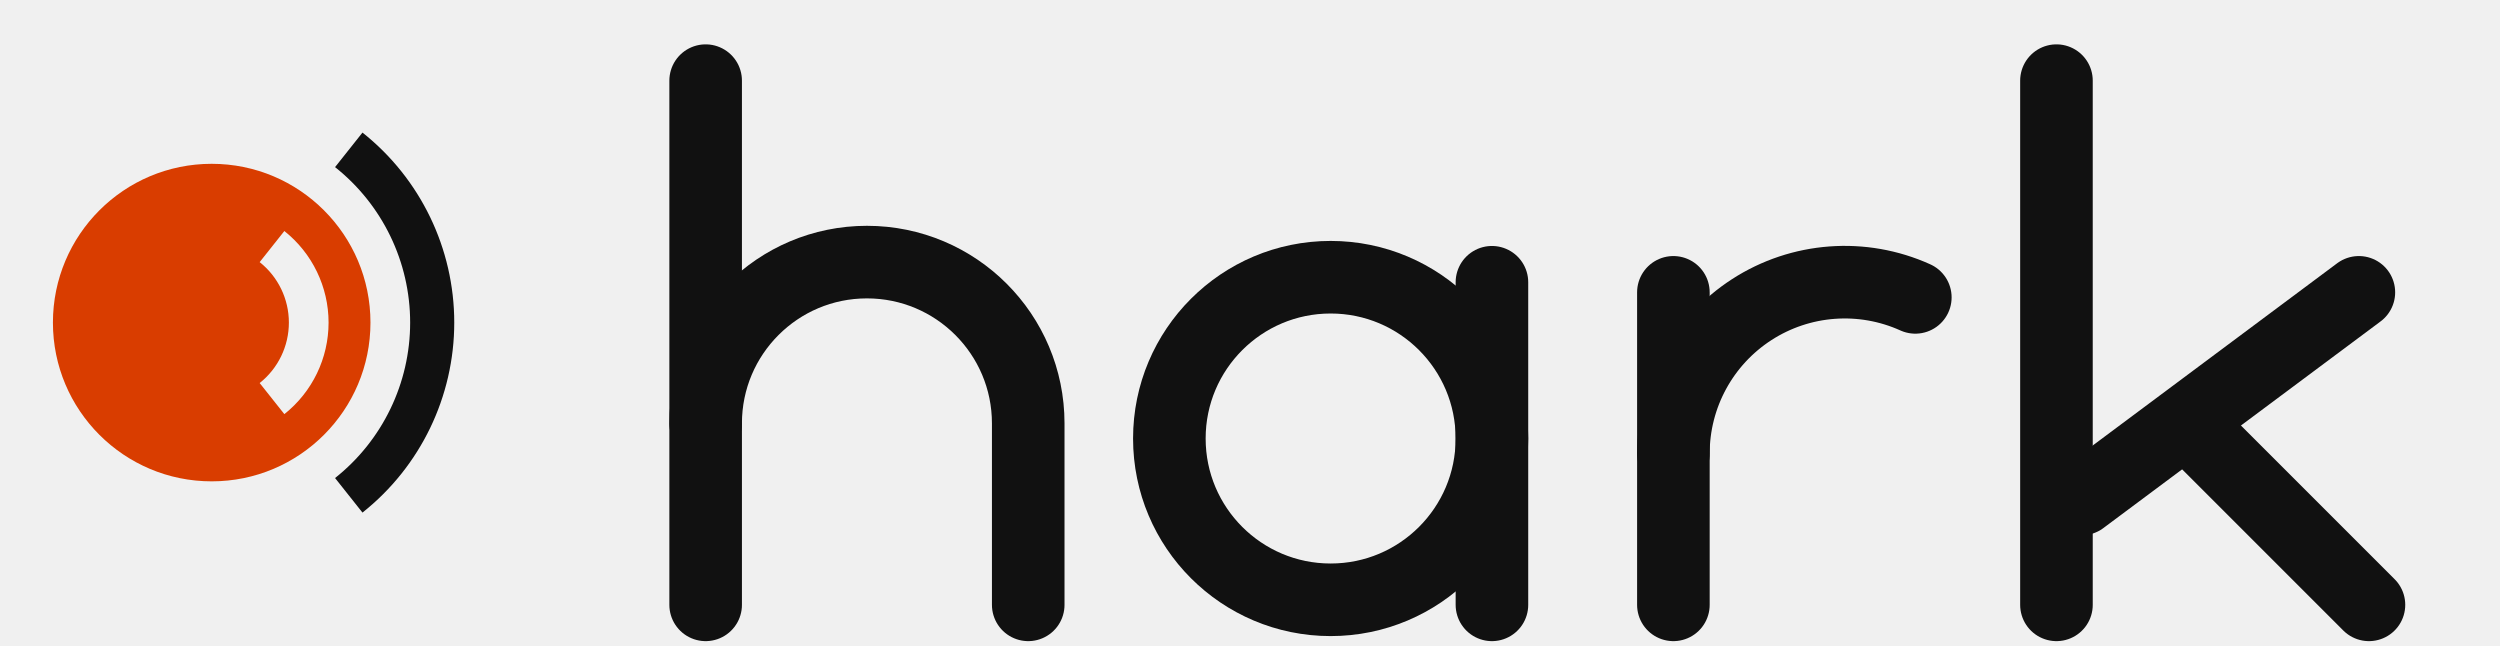
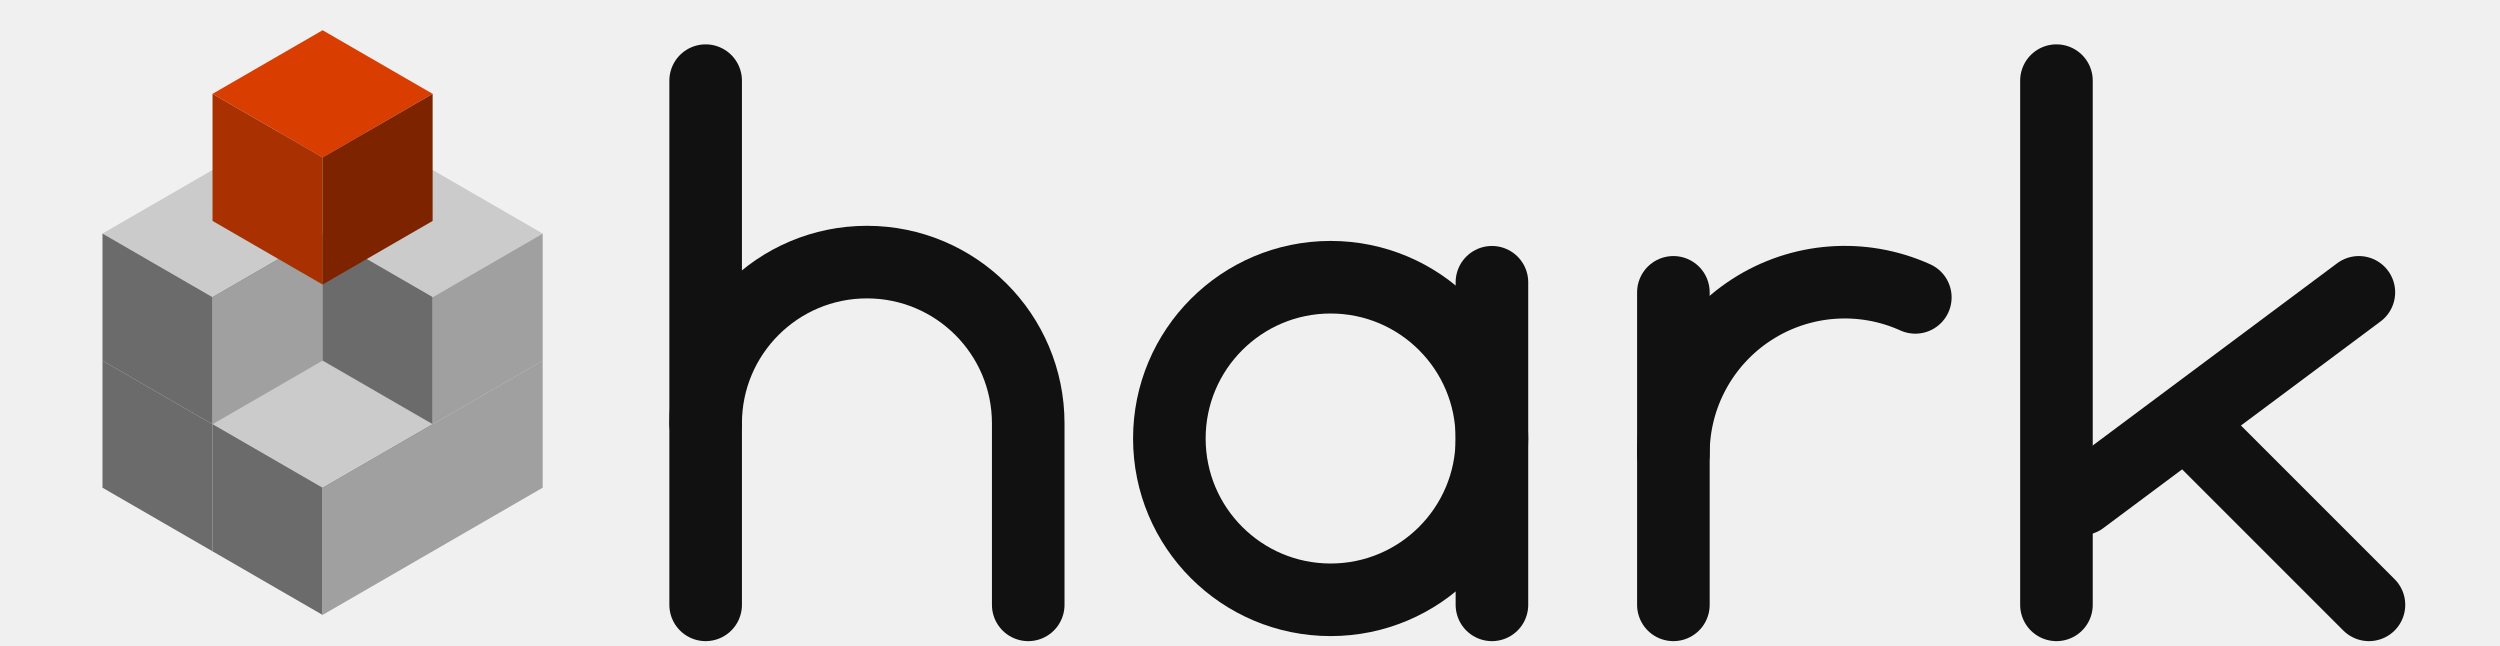
<svg xmlns="http://www.w3.org/2000/svg" viewBox="0 0 248 64" height="64" width="248" role="img" aria-label="hark">
-   <g transform="translate(0 4) scale(0.875)">
-     <defs>
-       <mask id="hark-mark-2">
-         <rect width="64" height="64" fill="#fff" />
-         <path d="M 30.838 23.383 A 11 11 0 0 1 30.838 40.617" fill="none" stroke="#000" stroke-width="4.5" />
-       </mask>
-     </defs>
-     <circle cx="24" cy="32" r="18" fill="#d93d00" mask="url(#hark-mark-2)" />
-     <path d="M 39.54 12.417 A 25 25 0 0 1 39.54 51.583" fill="none" stroke="#111111" stroke-width="5" />
-   </g>
+   <svg x="0" y="0" width="64" height="64" viewBox="0 0 64 64">
+     <g transform="translate(32.000 23.155) scale(1.0917)">
+       <path d="M0 0 10 5.78 0 11.56 -10 5.78Z" style="fill:#cbcbcb" />
+       <path d="M-10 5.78 0 11.56V23.107L-10 17.327Z" style="fill:#6b6b6b" />
+       <path d="M0 11.56 10 5.78V17.327L0 23.107Z" style="fill:#a0a0a0" />
+       <path d="M0 -11.547 10 -5.767 0 0.013 -10 -5.767Z" style="fill:#cbcbcb" />
+       <path d="M-10 -5.767 0 0.013V11.56L-10 5.78Z" style="fill:#6b6b6b" />
+       <path d="M0 0.013 10 -5.767V5.78L0 11.56Z" style="fill:#a0a0a0" />
+       <path d="M10 5.78 20 11.56 10 17.34 0 11.56Z" style="fill:#cbcbcb" />
+       <path d="M0 11.56 10 17.34V28.887L0 23.107Z" style="fill:#6b6b6b" />
+       <path d="M10 17.34 20 11.56V23.107L10 28.887Z" style="fill:#a0a0a0" />
+       <path d="M-10 5.78 0 11.56 -10 17.34 -20 11.56Z" style="fill:#cbcbcb" />
+       <path d="M-20 11.56 -10 17.34V28.887L-20 23.107Z" style="fill:#6b6b6b" />
+       <path d="M-10 17.34 0 11.56V23.107L-10 28.887Z" style="fill:#a0a0a0" />
+       <path d="M10 -5.767 20 0.013 10 5.793 0 0.013Z" style="fill:#cbcbcb" />
+       <path d="M0 0.013 10 5.793V17.34L0 11.56Z" style="fill:#6b6b6b" />
+       <path d="M10 5.793 20 0.013V11.56L10 17.34Z" style="fill:#a0a0a0" />
+       <path d="M-10 -5.767 0 0.013 -10 5.793 -20 0.013Z" style="fill:#cbcbcb" />
+       <path d="M-20 0.013 -10 5.793V17.34L-20 11.56Z" style="fill:#6b6b6b" />
+       <path d="M-10 5.793 0 0.013V11.56L-10 17.34Z" style="fill:#a0a0a0" />
+       <path d="M0 11.56 10 17.34 0 23.12 -10 17.34Z" style="fill:#cbcbcb" />
+       <path d="M-10 17.34 0 23.12V34.667L-10 28.887Z" style="fill:#6b6b6b" />
+       <path d="M0 23.12 10 17.34V28.887L0 34.667Z" style="fill:#a0a0a0" />
+       <path d="M0 -18.462 10 -12.682 0 -6.902 -10 -12.682Z" style="fill:#d93d00" />
+       <path d="M-10 -12.682 0 -6.902V4.645L-10 -1.135Z" style="fill:#a93000" />
+       <path d="M0 -6.902 10 -12.682V-1.135L0 4.645Z" style="fill:#7e2300" />
+     </g>
+   </svg>
  <g transform="translate(64 2)" fill="none" stroke="#111111" stroke-width="7.2" stroke-linecap="round" stroke-linejoin="round">
    <path d="M6 6V58" />
    <path d="M6 40a16 16 0 0 1 32 0V58" />
    <circle cx="68" cy="41.5" r="16" />
    <path d="M84 26V58" />
    <path d="M102 58V27" />
    <path d="M102 43a17 17 0 0 1 24-15.5" />
    <path d="M140 6V58" />
    <path d="M170 27 142.5 47.5" />
    <path d="M153 40 171 58" />
  </g>
</svg>
